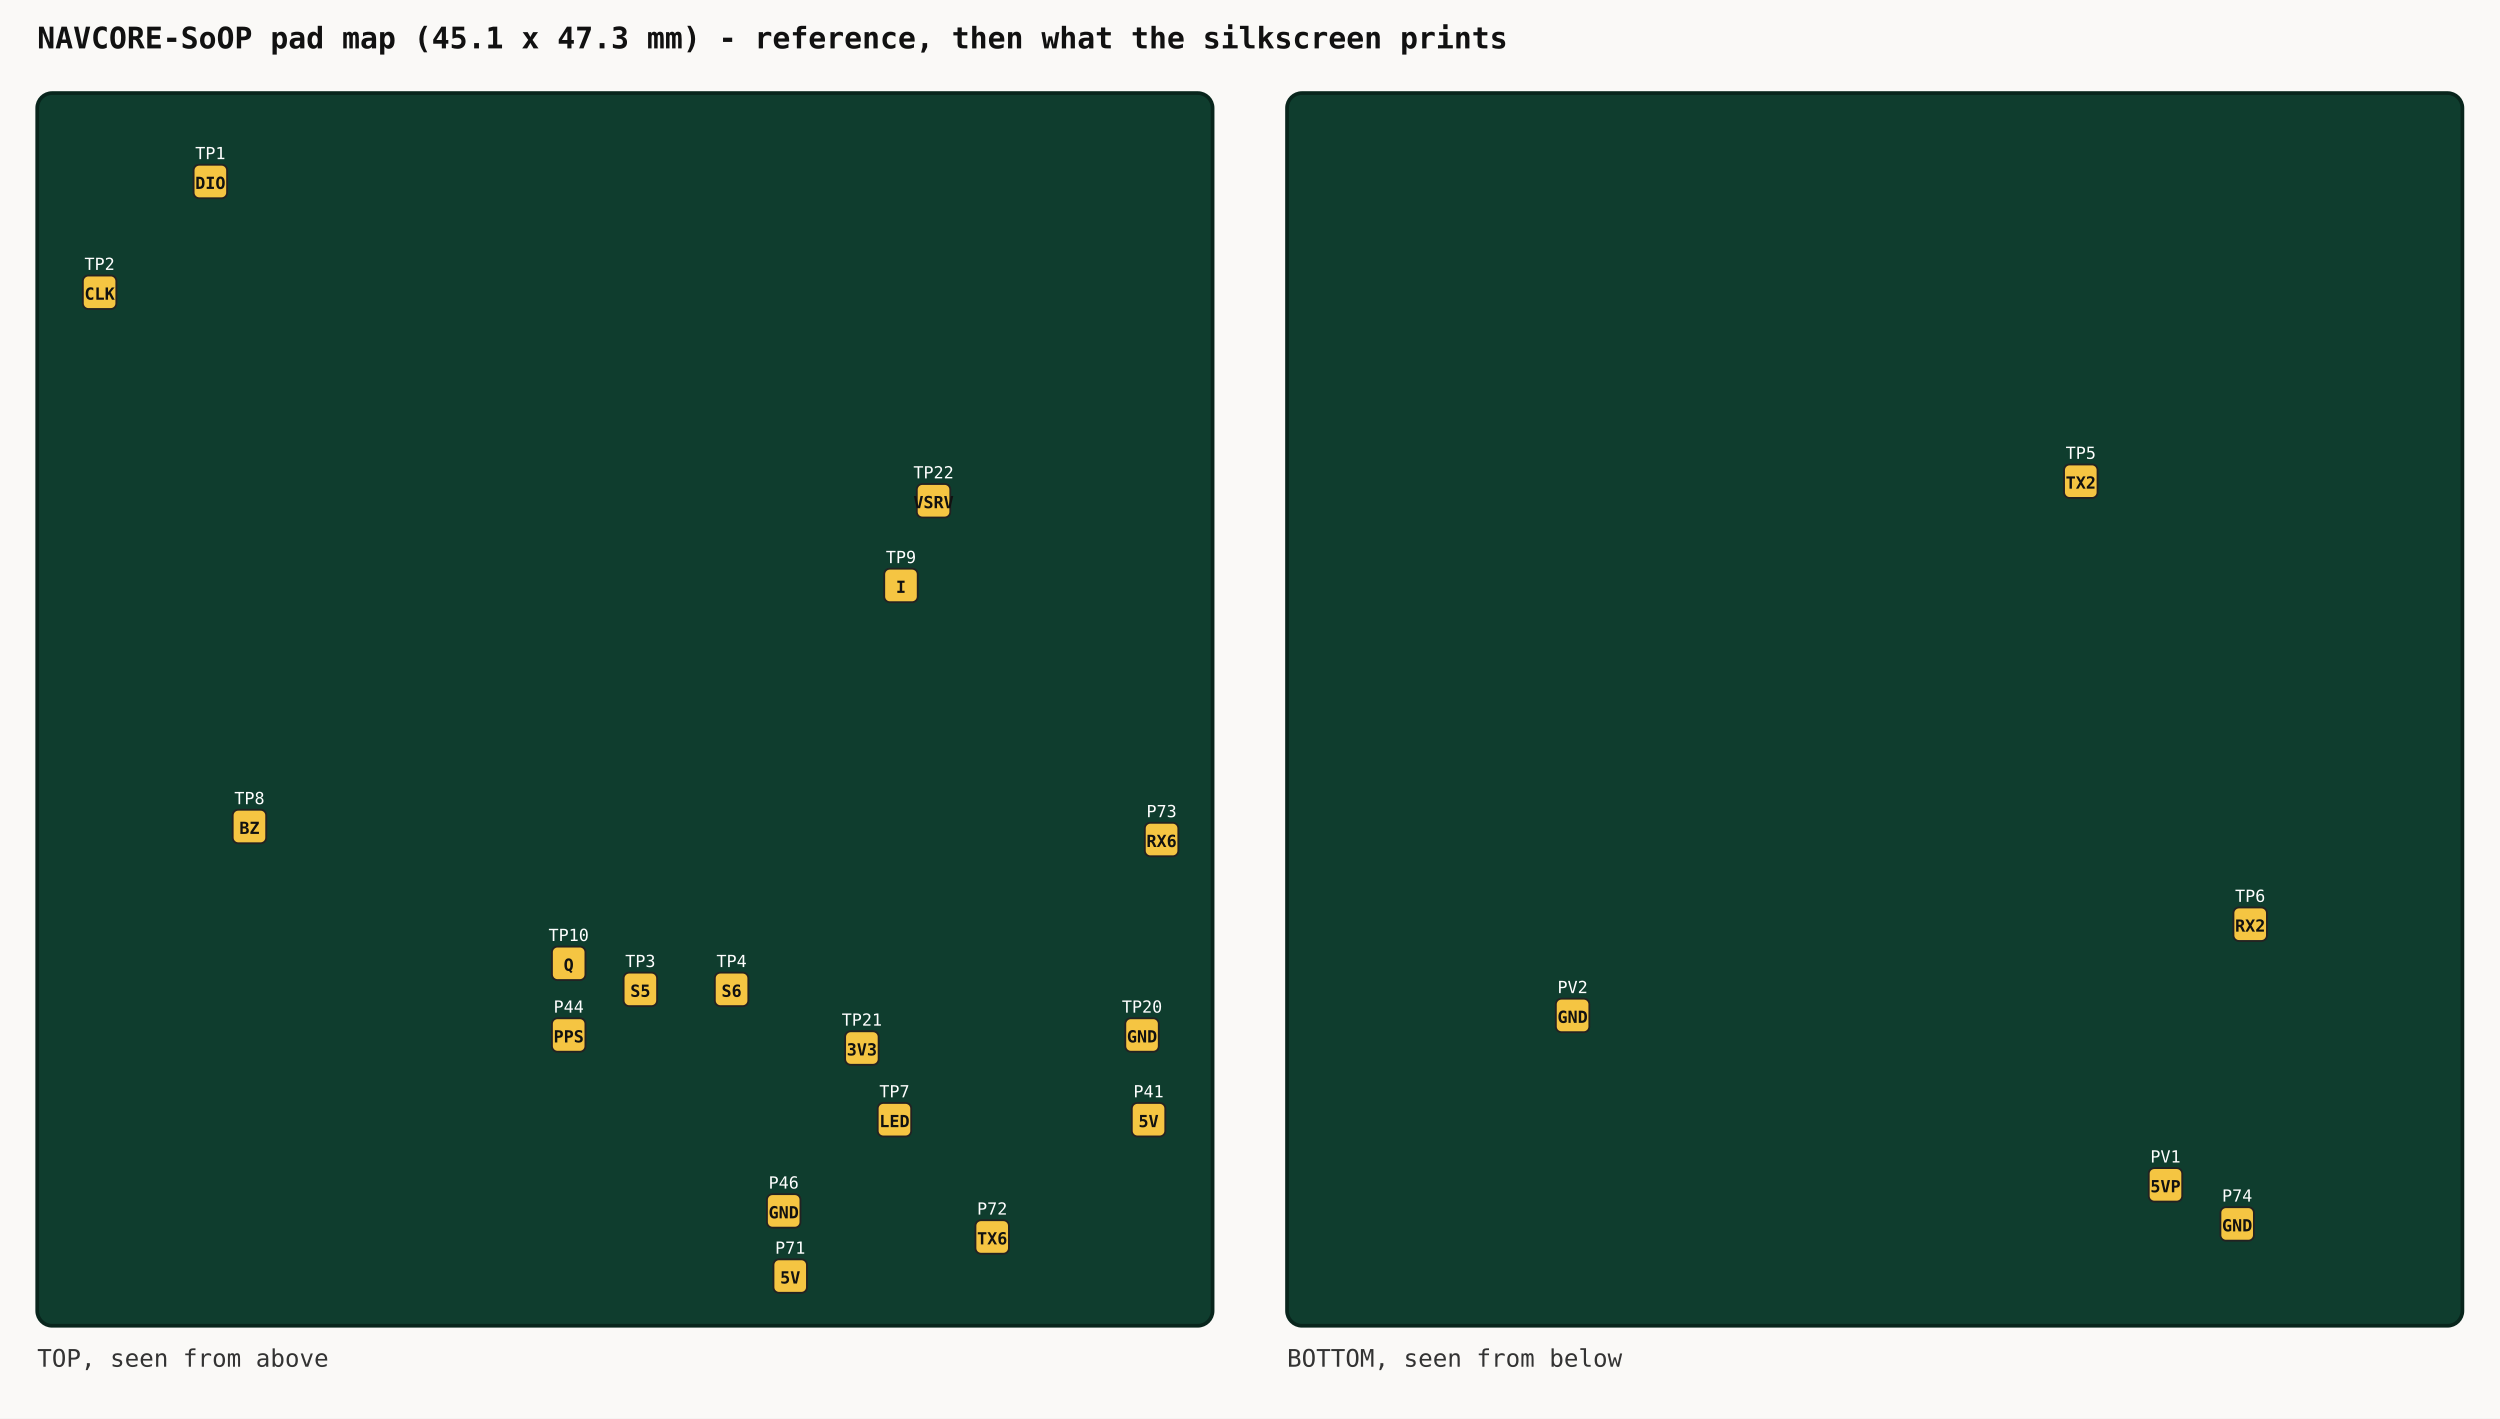
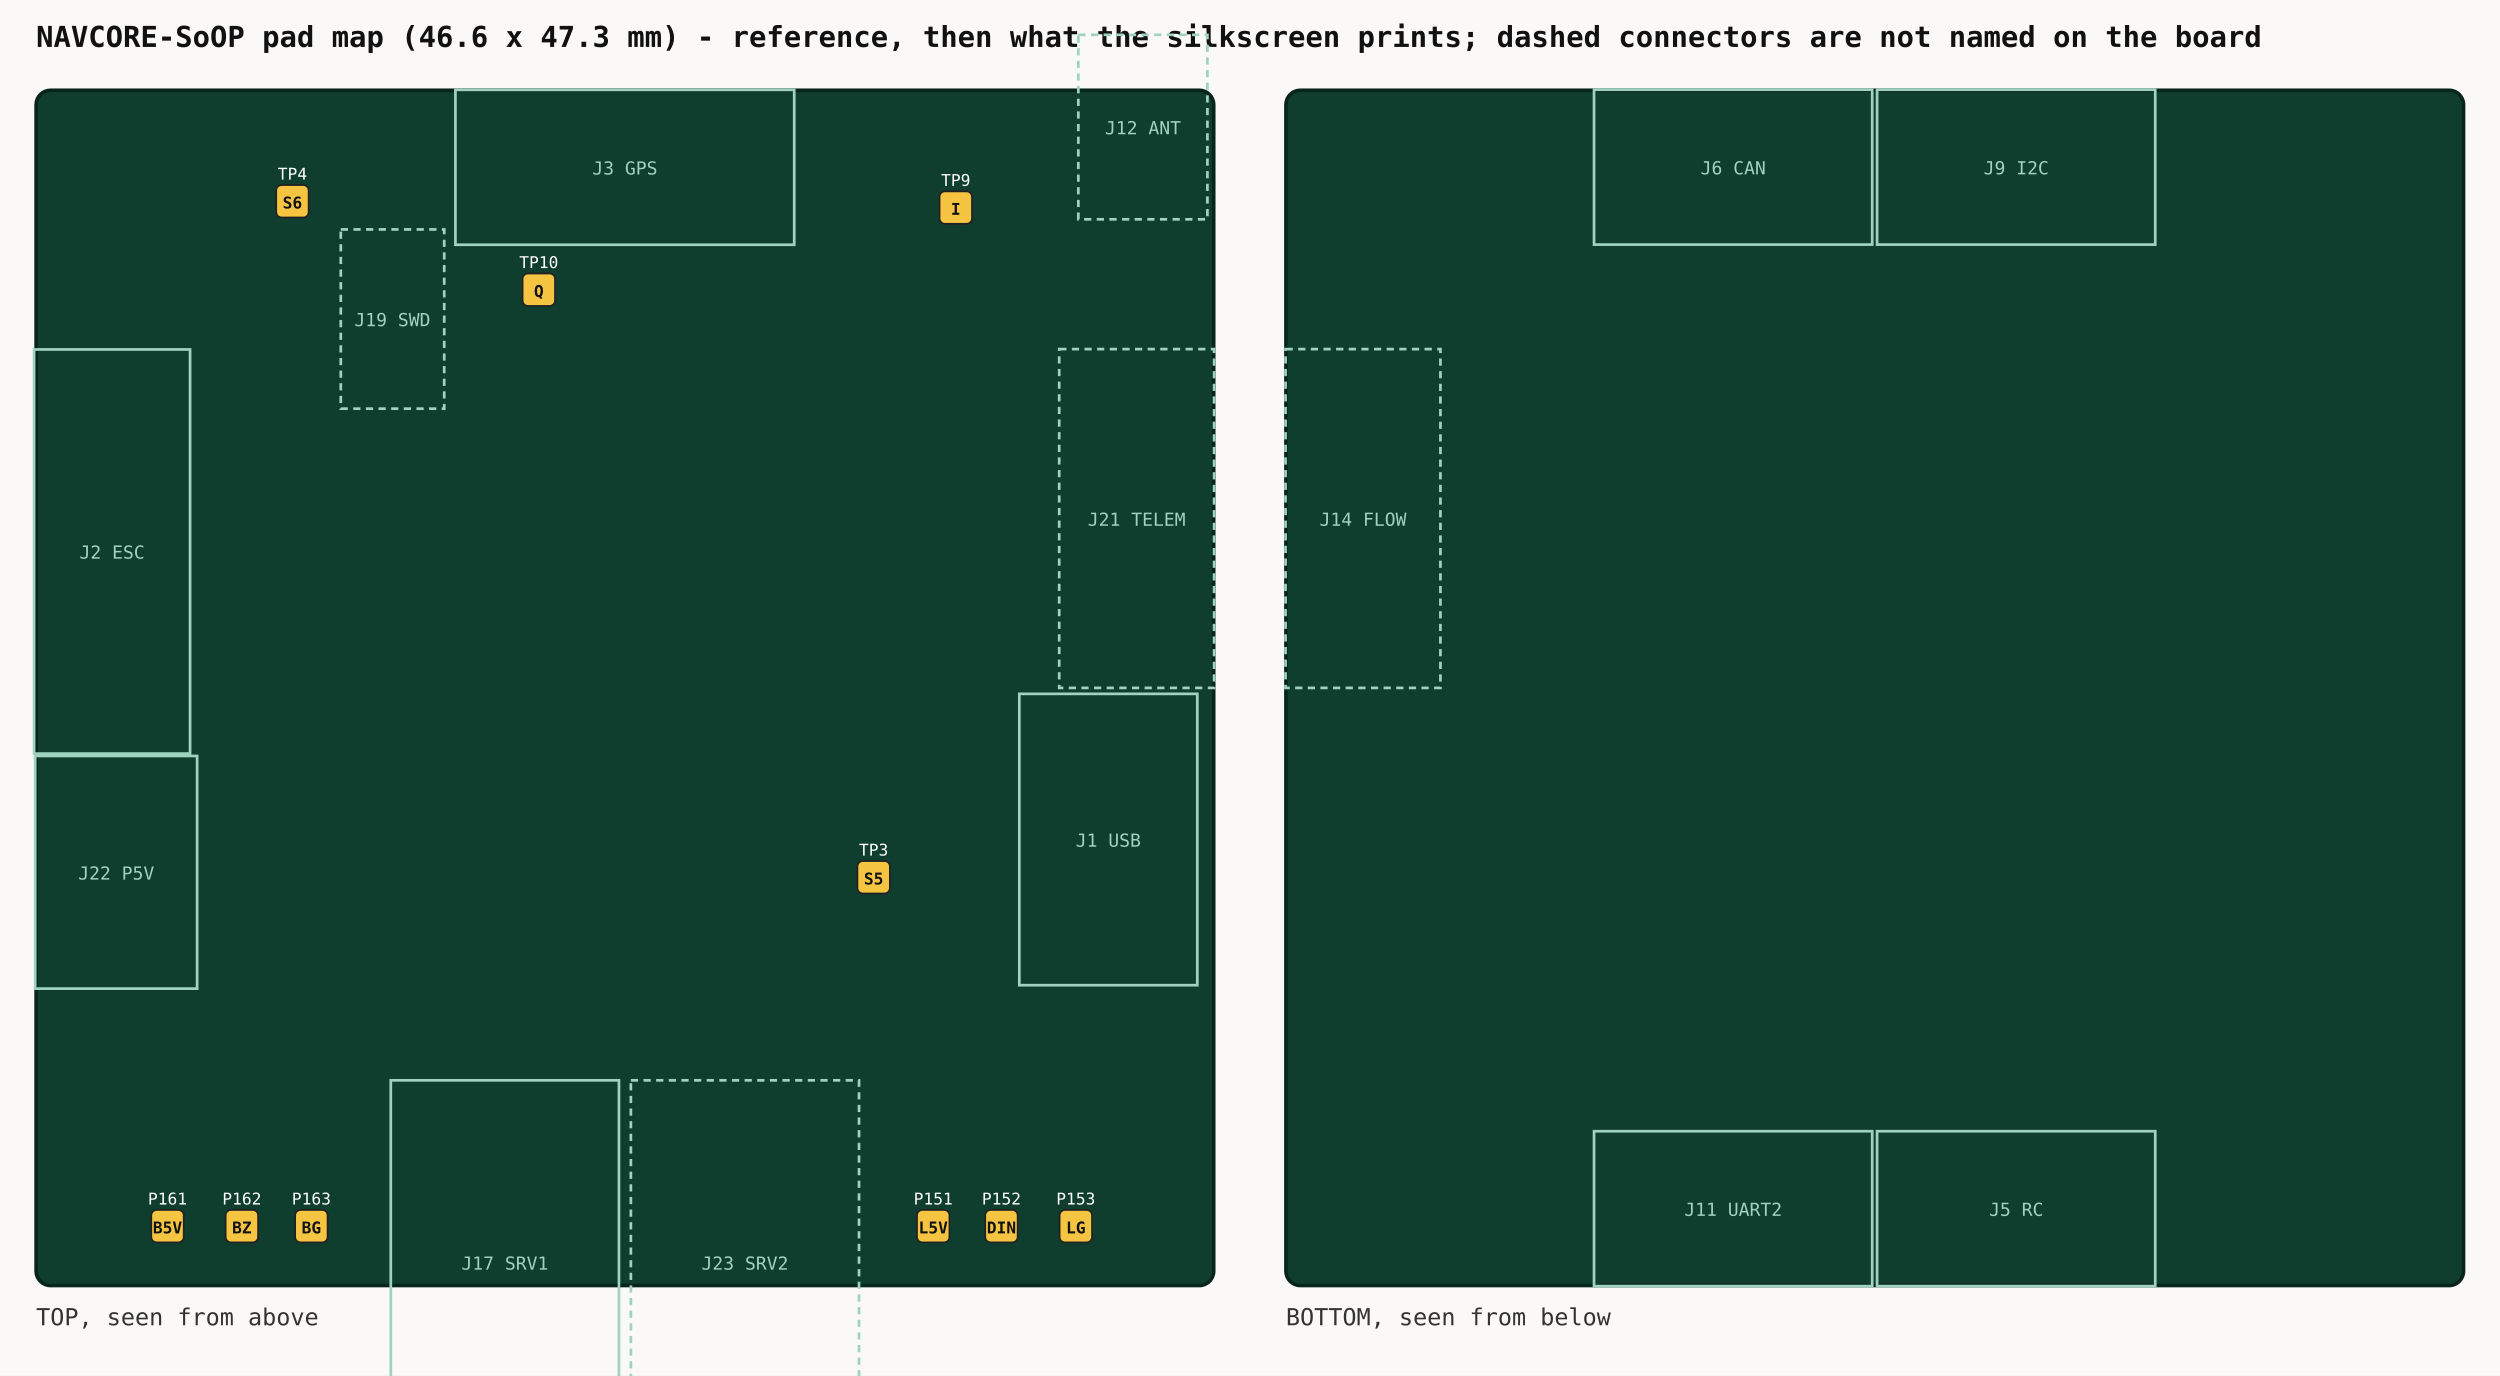
- <svg xmlns="http://www.w3.org/2000/svg" width="1343" height="762" viewBox="0 0 1343 762">
+ <svg xmlns="http://www.w3.org/2000/svg" width="1385" height="762" viewBox="0 0 1385 762">
  <rect width="100%" height="100%" fill="#faf9f7" />
-   <text x="20" y="26" font-family="monospace" font-size="16" font-weight="bold" fill="#111">NAVCORE-SoOP pad map (45.1 x 47.3 mm) - reference, then what the silkscreen prints</text>
-   <rect x="20.0" y="50" width="631.4" height="662.2" rx="8" fill="#0f3d2e" stroke="#08251c" stroke-width="2" />
+   <text x="20" y="26" font-family="monospace" font-size="16" font-weight="bold" fill="#111">NAVCORE-SoOP pad map (46.6 x 47.3 mm) - reference, then what the silkscreen prints; dashed connectors are not named on the board</text>
+   <rect x="20.0" y="50" width="652.4" height="662.2" rx="8" fill="#0f3d2e" stroke="#08251c" stroke-width="2" />
  <text x="20.0" y="734.2" font-family="monospace" font-size="13" fill="#333">TOP, seen from above</text>
-   <rect x="608.0" y="592.5" width="18" height="18" rx="3" fill="#f5c542" stroke="#222" />
-   <text x="617.0" y="589.5" font-family="monospace" font-size="9" text-anchor="middle" fill="#fff">P41</text>
-   <text x="617.0" y="605.5" font-family="monospace" font-size="9" font-weight="bold" text-anchor="middle" fill="#111">5V</text>
-   <rect x="296.5" y="547.0" width="18" height="18" rx="3" fill="#f5c542" stroke="#222" />
-   <text x="305.5" y="544.0" font-family="monospace" font-size="9" text-anchor="middle" fill="#fff">P44</text>
-   <text x="305.5" y="560.0" font-family="monospace" font-size="9" font-weight="bold" text-anchor="middle" fill="#111">PPS</text>
-   <rect x="412.0" y="641.5" width="18" height="18" rx="3" fill="#f5c542" stroke="#222" />
-   <text x="421.0" y="638.5" font-family="monospace" font-size="9" text-anchor="middle" fill="#fff">P46</text>
-   <text x="421.0" y="654.5" font-family="monospace" font-size="9" font-weight="bold" text-anchor="middle" fill="#111">GND</text>
-   <rect x="415.5" y="676.5" width="18" height="18" rx="3" fill="#f5c542" stroke="#222" />
-   <text x="424.5" y="673.5" font-family="monospace" font-size="9" text-anchor="middle" fill="#fff">P71</text>
-   <text x="424.5" y="689.5" font-family="monospace" font-size="9" font-weight="bold" text-anchor="middle" fill="#111">5V</text>
-   <rect x="524.0" y="655.5" width="18" height="18" rx="3" fill="#f5c542" stroke="#222" />
-   <text x="533.0" y="652.5" font-family="monospace" font-size="9" text-anchor="middle" fill="#fff">P72</text>
-   <text x="533.0" y="668.5" font-family="monospace" font-size="9" font-weight="bold" text-anchor="middle" fill="#111">TX6</text>
-   <rect x="615.0" y="442.0" width="18" height="18" rx="3" fill="#f5c542" stroke="#222" />
-   <text x="624.0" y="439.0" font-family="monospace" font-size="9" text-anchor="middle" fill="#fff">P73</text>
-   <text x="624.0" y="455.0" font-family="monospace" font-size="9" font-weight="bold" text-anchor="middle" fill="#111">RX6</text>
-   <rect x="104.0" y="88.5" width="18" height="18" rx="3" fill="#f5c542" stroke="#222" />
-   <text x="113.0" y="85.5" font-family="monospace" font-size="9" text-anchor="middle" fill="#fff">TP1</text>
-   <text x="113.0" y="101.5" font-family="monospace" font-size="9" font-weight="bold" text-anchor="middle" fill="#111">DIO</text>
-   <rect x="296.5" y="508.5" width="18" height="18" rx="3" fill="#f5c542" stroke="#222" />
-   <text x="305.5" y="505.5" font-family="monospace" font-size="9" text-anchor="middle" fill="#fff">TP10</text>
-   <text x="305.5" y="521.5" font-family="monospace" font-size="9" font-weight="bold" text-anchor="middle" fill="#111">Q</text>
-   <rect x="44.5" y="148.0" width="18" height="18" rx="3" fill="#f5c542" stroke="#222" />
-   <text x="53.5" y="145.0" font-family="monospace" font-size="9" text-anchor="middle" fill="#fff">TP2</text>
-   <text x="53.5" y="161.0" font-family="monospace" font-size="9" font-weight="bold" text-anchor="middle" fill="#111">CLK</text>
-   <rect x="604.5" y="547.0" width="18" height="18" rx="3" fill="#f5c542" stroke="#222" />
-   <text x="613.5" y="544.0" font-family="monospace" font-size="9" text-anchor="middle" fill="#fff">TP20</text>
-   <text x="613.5" y="560.0" font-family="monospace" font-size="9" font-weight="bold" text-anchor="middle" fill="#111">GND</text>
-   <rect x="454.0" y="554.0" width="18" height="18" rx="3" fill="#f5c542" stroke="#222" />
-   <text x="463.0" y="551.0" font-family="monospace" font-size="9" text-anchor="middle" fill="#fff">TP21</text>
-   <text x="463.0" y="567.0" font-family="monospace" font-size="9" font-weight="bold" text-anchor="middle" fill="#111">3V3</text>
-   <rect x="492.5" y="260.0" width="18" height="18" rx="3" fill="#f5c542" stroke="#222" />
-   <text x="501.5" y="257.0" font-family="monospace" font-size="9" text-anchor="middle" fill="#fff">TP22</text>
-   <text x="501.5" y="273.0" font-family="monospace" font-size="9" font-weight="bold" text-anchor="middle" fill="#111">VSRV</text>
-   <rect x="335.0" y="522.5" width="18" height="18" rx="3" fill="#f5c542" stroke="#222" />
-   <text x="344.0" y="519.5" font-family="monospace" font-size="9" text-anchor="middle" fill="#fff">TP3</text>
-   <text x="344.0" y="535.5" font-family="monospace" font-size="9" font-weight="bold" text-anchor="middle" fill="#111">S5</text>
-   <rect x="384.0" y="522.5" width="18" height="18" rx="3" fill="#f5c542" stroke="#222" />
-   <text x="393.0" y="519.5" font-family="monospace" font-size="9" text-anchor="middle" fill="#fff">TP4</text>
-   <text x="393.0" y="535.5" font-family="monospace" font-size="9" font-weight="bold" text-anchor="middle" fill="#111">S6</text>
-   <rect x="471.5" y="592.5" width="18" height="18" rx="3" fill="#f5c542" stroke="#222" />
-   <text x="480.5" y="589.5" font-family="monospace" font-size="9" text-anchor="middle" fill="#fff">TP7</text>
-   <text x="480.5" y="605.5" font-family="monospace" font-size="9" font-weight="bold" text-anchor="middle" fill="#111">LED</text>
-   <rect x="125.0" y="435.0" width="18" height="18" rx="3" fill="#f5c542" stroke="#222" />
-   <text x="134.0" y="432.0" font-family="monospace" font-size="9" text-anchor="middle" fill="#fff">TP8</text>
-   <text x="134.0" y="448.0" font-family="monospace" font-size="9" font-weight="bold" text-anchor="middle" fill="#111">BZ</text>
-   <rect x="475.0" y="305.5" width="18" height="18" rx="3" fill="#f5c542" stroke="#222" />
-   <text x="484.0" y="302.5" font-family="monospace" font-size="9" text-anchor="middle" fill="#fff">TP9</text>
-   <text x="484.0" y="318.5" font-family="monospace" font-size="9" font-weight="bold" text-anchor="middle" fill="#111">I</text>
-   <rect x="691.4" y="50" width="631.4" height="662.2" rx="8" fill="#0f3d2e" stroke="#08251c" stroke-width="2" />
-   <text x="691.4" y="734.2" font-family="monospace" font-size="13" fill="#333">BOTTOM, seen from below</text>
-   <rect x="1192.8" y="648.5" width="18" height="18" rx="3" fill="#f5c542" stroke="#222" />
-   <text x="1201.8" y="645.5" font-family="monospace" font-size="9" text-anchor="middle" fill="#fff">P74</text>
-   <text x="1201.8" y="661.5" font-family="monospace" font-size="9" font-weight="bold" text-anchor="middle" fill="#111">GND</text>
-   <rect x="1154.3" y="627.5" width="18" height="18" rx="3" fill="#f5c542" stroke="#222" />
-   <text x="1163.3" y="624.5" font-family="monospace" font-size="9" text-anchor="middle" fill="#fff">PV1</text>
-   <text x="1163.3" y="640.5" font-family="monospace" font-size="9" font-weight="bold" text-anchor="middle" fill="#111">5VP</text>
-   <rect x="835.8" y="536.5" width="18" height="18" rx="3" fill="#f5c542" stroke="#222" />
-   <text x="844.8" y="533.5" font-family="monospace" font-size="9" text-anchor="middle" fill="#fff">PV2</text>
-   <text x="844.8" y="549.5" font-family="monospace" font-size="9" font-weight="bold" text-anchor="middle" fill="#111">GND</text>
-   <rect x="1108.8" y="249.5" width="18" height="18" rx="3" fill="#f5c542" stroke="#222" />
-   <text x="1117.8" y="246.5" font-family="monospace" font-size="9" text-anchor="middle" fill="#fff">TP5</text>
-   <text x="1117.8" y="262.5" font-family="monospace" font-size="9" font-weight="bold" text-anchor="middle" fill="#111">TX2</text>
-   <rect x="1199.8" y="487.5" width="18" height="18" rx="3" fill="#f5c542" stroke="#222" />
-   <text x="1208.8" y="484.5" font-family="monospace" font-size="9" text-anchor="middle" fill="#fff">TP6</text>
-   <text x="1208.8" y="500.5" font-family="monospace" font-size="9" font-weight="bold" text-anchor="middle" fill="#111">RX2</text>
+   <rect x="564.7" y="384.4" width="98.6" height="161.4" fill="none" stroke="#9fd3c0" stroke-width="1.5" />
+   <text x="614.0" y="469.1" font-family="monospace" font-size="10" text-anchor="middle" fill="#9fd3c0">J1 USB</text>
+   <rect x="597.4" y="19.3" width="71.5" height="102.2" fill="none" stroke="#9fd3c0" stroke-width="1.5" stroke-dasharray="4 3" />
+   <text x="633.2" y="74.4" font-family="monospace" font-size="10" text-anchor="middle" fill="#9fd3c0">J12 ANT</text>
+   <rect x="216.5" y="598.5" width="126.4" height="201.9" fill="none" stroke="#9fd3c0" stroke-width="1.5" />
+   <text x="279.7" y="703.4" font-family="monospace" font-size="10" text-anchor="middle" fill="#9fd3c0">J17 SRV1</text>
+   <rect x="188.8" y="127.1" width="57.3" height="99.3" fill="none" stroke="#9fd3c0" stroke-width="1.5" stroke-dasharray="4 3" />
+   <text x="217.4" y="180.7" font-family="monospace" font-size="10" text-anchor="middle" fill="#9fd3c0">J19 SWD</text>
+   <rect x="18.9" y="193.6" width="86.4" height="223.9" fill="none" stroke="#9fd3c0" stroke-width="1.5" />
+   <text x="62.1" y="309.5" font-family="monospace" font-size="10" text-anchor="middle" fill="#9fd3c0">J2 ESC</text>
+   <rect x="586.8" y="193.4" width="85.8" height="187.7" fill="none" stroke="#9fd3c0" stroke-width="1.5" stroke-dasharray="4 3" />
+   <text x="629.7" y="291.3" font-family="monospace" font-size="10" text-anchor="middle" fill="#9fd3c0">J21 TELEM</text>
+   <rect x="19.5" y="418.8" width="89.7" height="128.9" fill="none" stroke="#9fd3c0" stroke-width="1.5" />
+   <text x="64.4" y="487.3" font-family="monospace" font-size="10" text-anchor="middle" fill="#9fd3c0">J22 P5V</text>
+   <rect x="349.5" y="598.5" width="126.4" height="201.9" fill="none" stroke="#9fd3c0" stroke-width="1.5" stroke-dasharray="4 3" />
+   <text x="412.7" y="703.4" font-family="monospace" font-size="10" text-anchor="middle" fill="#9fd3c0">J23 SRV2</text>
+   <rect x="252.3" y="49.8" width="187.7" height="85.8" fill="none" stroke="#9fd3c0" stroke-width="1.5" />
+   <text x="346.2" y="96.7" font-family="monospace" font-size="10" text-anchor="middle" fill="#9fd3c0">J3 GPS</text>
+   <rect x="508.0" y="670.3" width="18" height="18" rx="3" fill="#f5c542" stroke="#222" />
+   <text x="517.0" y="667.3" font-family="monospace" font-size="9" text-anchor="middle" fill="#fff">P151</text>
+   <text x="517.0" y="683.3" font-family="monospace" font-size="9" font-weight="bold" text-anchor="middle" fill="#111">L5V</text>
+   <rect x="545.8" y="670.3" width="18" height="18" rx="3" fill="#f5c542" stroke="#222" />
+   <text x="554.8" y="667.3" font-family="monospace" font-size="9" text-anchor="middle" fill="#fff">P152</text>
+   <text x="554.8" y="683.3" font-family="monospace" font-size="9" font-weight="bold" text-anchor="middle" fill="#111">DIN</text>
+   <rect x="587.0" y="670.3" width="18" height="18" rx="3" fill="#f5c542" stroke="#222" />
+   <text x="596.0" y="667.3" font-family="monospace" font-size="9" text-anchor="middle" fill="#fff">P153</text>
+   <text x="596.0" y="683.3" font-family="monospace" font-size="9" font-weight="bold" text-anchor="middle" fill="#111">LG</text>
+   <rect x="83.8" y="670.3" width="18" height="18" rx="3" fill="#f5c542" stroke="#222" />
+   <text x="92.8" y="667.3" font-family="monospace" font-size="9" text-anchor="middle" fill="#fff">P161</text>
+   <text x="92.8" y="683.3" font-family="monospace" font-size="9" font-weight="bold" text-anchor="middle" fill="#111">B5V</text>
+   <rect x="125.0" y="670.3" width="18" height="18" rx="3" fill="#f5c542" stroke="#222" />
+   <text x="134.0" y="667.3" font-family="monospace" font-size="9" text-anchor="middle" fill="#fff">P162</text>
+   <text x="134.0" y="683.3" font-family="monospace" font-size="9" font-weight="bold" text-anchor="middle" fill="#111">BZ</text>
+   <rect x="163.5" y="670.3" width="18" height="18" rx="3" fill="#f5c542" stroke="#222" />
+   <text x="172.5" y="667.3" font-family="monospace" font-size="9" text-anchor="middle" fill="#fff">P163</text>
+   <text x="172.5" y="683.3" font-family="monospace" font-size="9" font-weight="bold" text-anchor="middle" fill="#111">BG</text>
+   <rect x="289.5" y="151.5" width="18" height="18" rx="3" fill="#f5c542" stroke="#222" />
+   <text x="298.5" y="148.5" font-family="monospace" font-size="9" text-anchor="middle" fill="#fff">TP10</text>
+   <text x="298.5" y="164.5" font-family="monospace" font-size="9" font-weight="bold" text-anchor="middle" fill="#111">Q</text>
+   <rect x="475.0" y="477.0" width="18" height="18" rx="3" fill="#f5c542" stroke="#222" />
+   <text x="484.0" y="474.0" font-family="monospace" font-size="9" text-anchor="middle" fill="#fff">TP3</text>
+   <text x="484.0" y="490.0" font-family="monospace" font-size="9" font-weight="bold" text-anchor="middle" fill="#111">S5</text>
+   <rect x="153.0" y="102.5" width="18" height="18" rx="3" fill="#f5c542" stroke="#222" />
+   <text x="162.0" y="99.5" font-family="monospace" font-size="9" text-anchor="middle" fill="#fff">TP4</text>
+   <text x="162.0" y="115.5" font-family="monospace" font-size="9" font-weight="bold" text-anchor="middle" fill="#111">S6</text>
+   <rect x="520.5" y="106.0" width="18" height="18" rx="3" fill="#f5c542" stroke="#222" />
+   <text x="529.5" y="103.0" font-family="monospace" font-size="9" text-anchor="middle" fill="#fff">TP9</text>
+   <text x="529.5" y="119.0" font-family="monospace" font-size="9" font-weight="bold" text-anchor="middle" fill="#111">I</text>
+   <rect x="712.4" y="50" width="652.4" height="662.2" rx="8" fill="#0f3d2e" stroke="#08251c" stroke-width="2" />
+   <text x="712.4" y="734.2" font-family="monospace" font-size="13" fill="#333">BOTTOM, seen from below</text>
+   <rect x="883.1" y="626.7" width="154.1" height="85.8" fill="none" stroke="#9fd3c0" stroke-width="1.5" />
+   <text x="960.2" y="673.6" font-family="monospace" font-size="10" text-anchor="middle" fill="#9fd3c0">J11 UART2</text>
+   <rect x="712.2" y="193.4" width="85.8" height="187.7" fill="none" stroke="#9fd3c0" stroke-width="1.5" stroke-dasharray="4 3" />
+   <text x="755.1" y="291.3" font-family="monospace" font-size="10" text-anchor="middle" fill="#9fd3c0">J14 FLOW</text>
+   <rect x="1039.9" y="626.7" width="154.1" height="85.8" fill="none" stroke="#9fd3c0" stroke-width="1.5" />
+   <text x="1117.0" y="673.6" font-family="monospace" font-size="10" text-anchor="middle" fill="#9fd3c0">J5 RC</text>
+   <rect x="883.1" y="49.7" width="154.1" height="85.8" fill="none" stroke="#9fd3c0" stroke-width="1.5" />
+   <text x="960.2" y="96.6" font-family="monospace" font-size="10" text-anchor="middle" fill="#9fd3c0">J6 CAN</text>
+   <rect x="1039.9" y="49.7" width="154.1" height="85.8" fill="none" stroke="#9fd3c0" stroke-width="1.5" />
+   <text x="1117.0" y="96.6" font-family="monospace" font-size="10" text-anchor="middle" fill="#9fd3c0">J9 I2C</text>
</svg>
